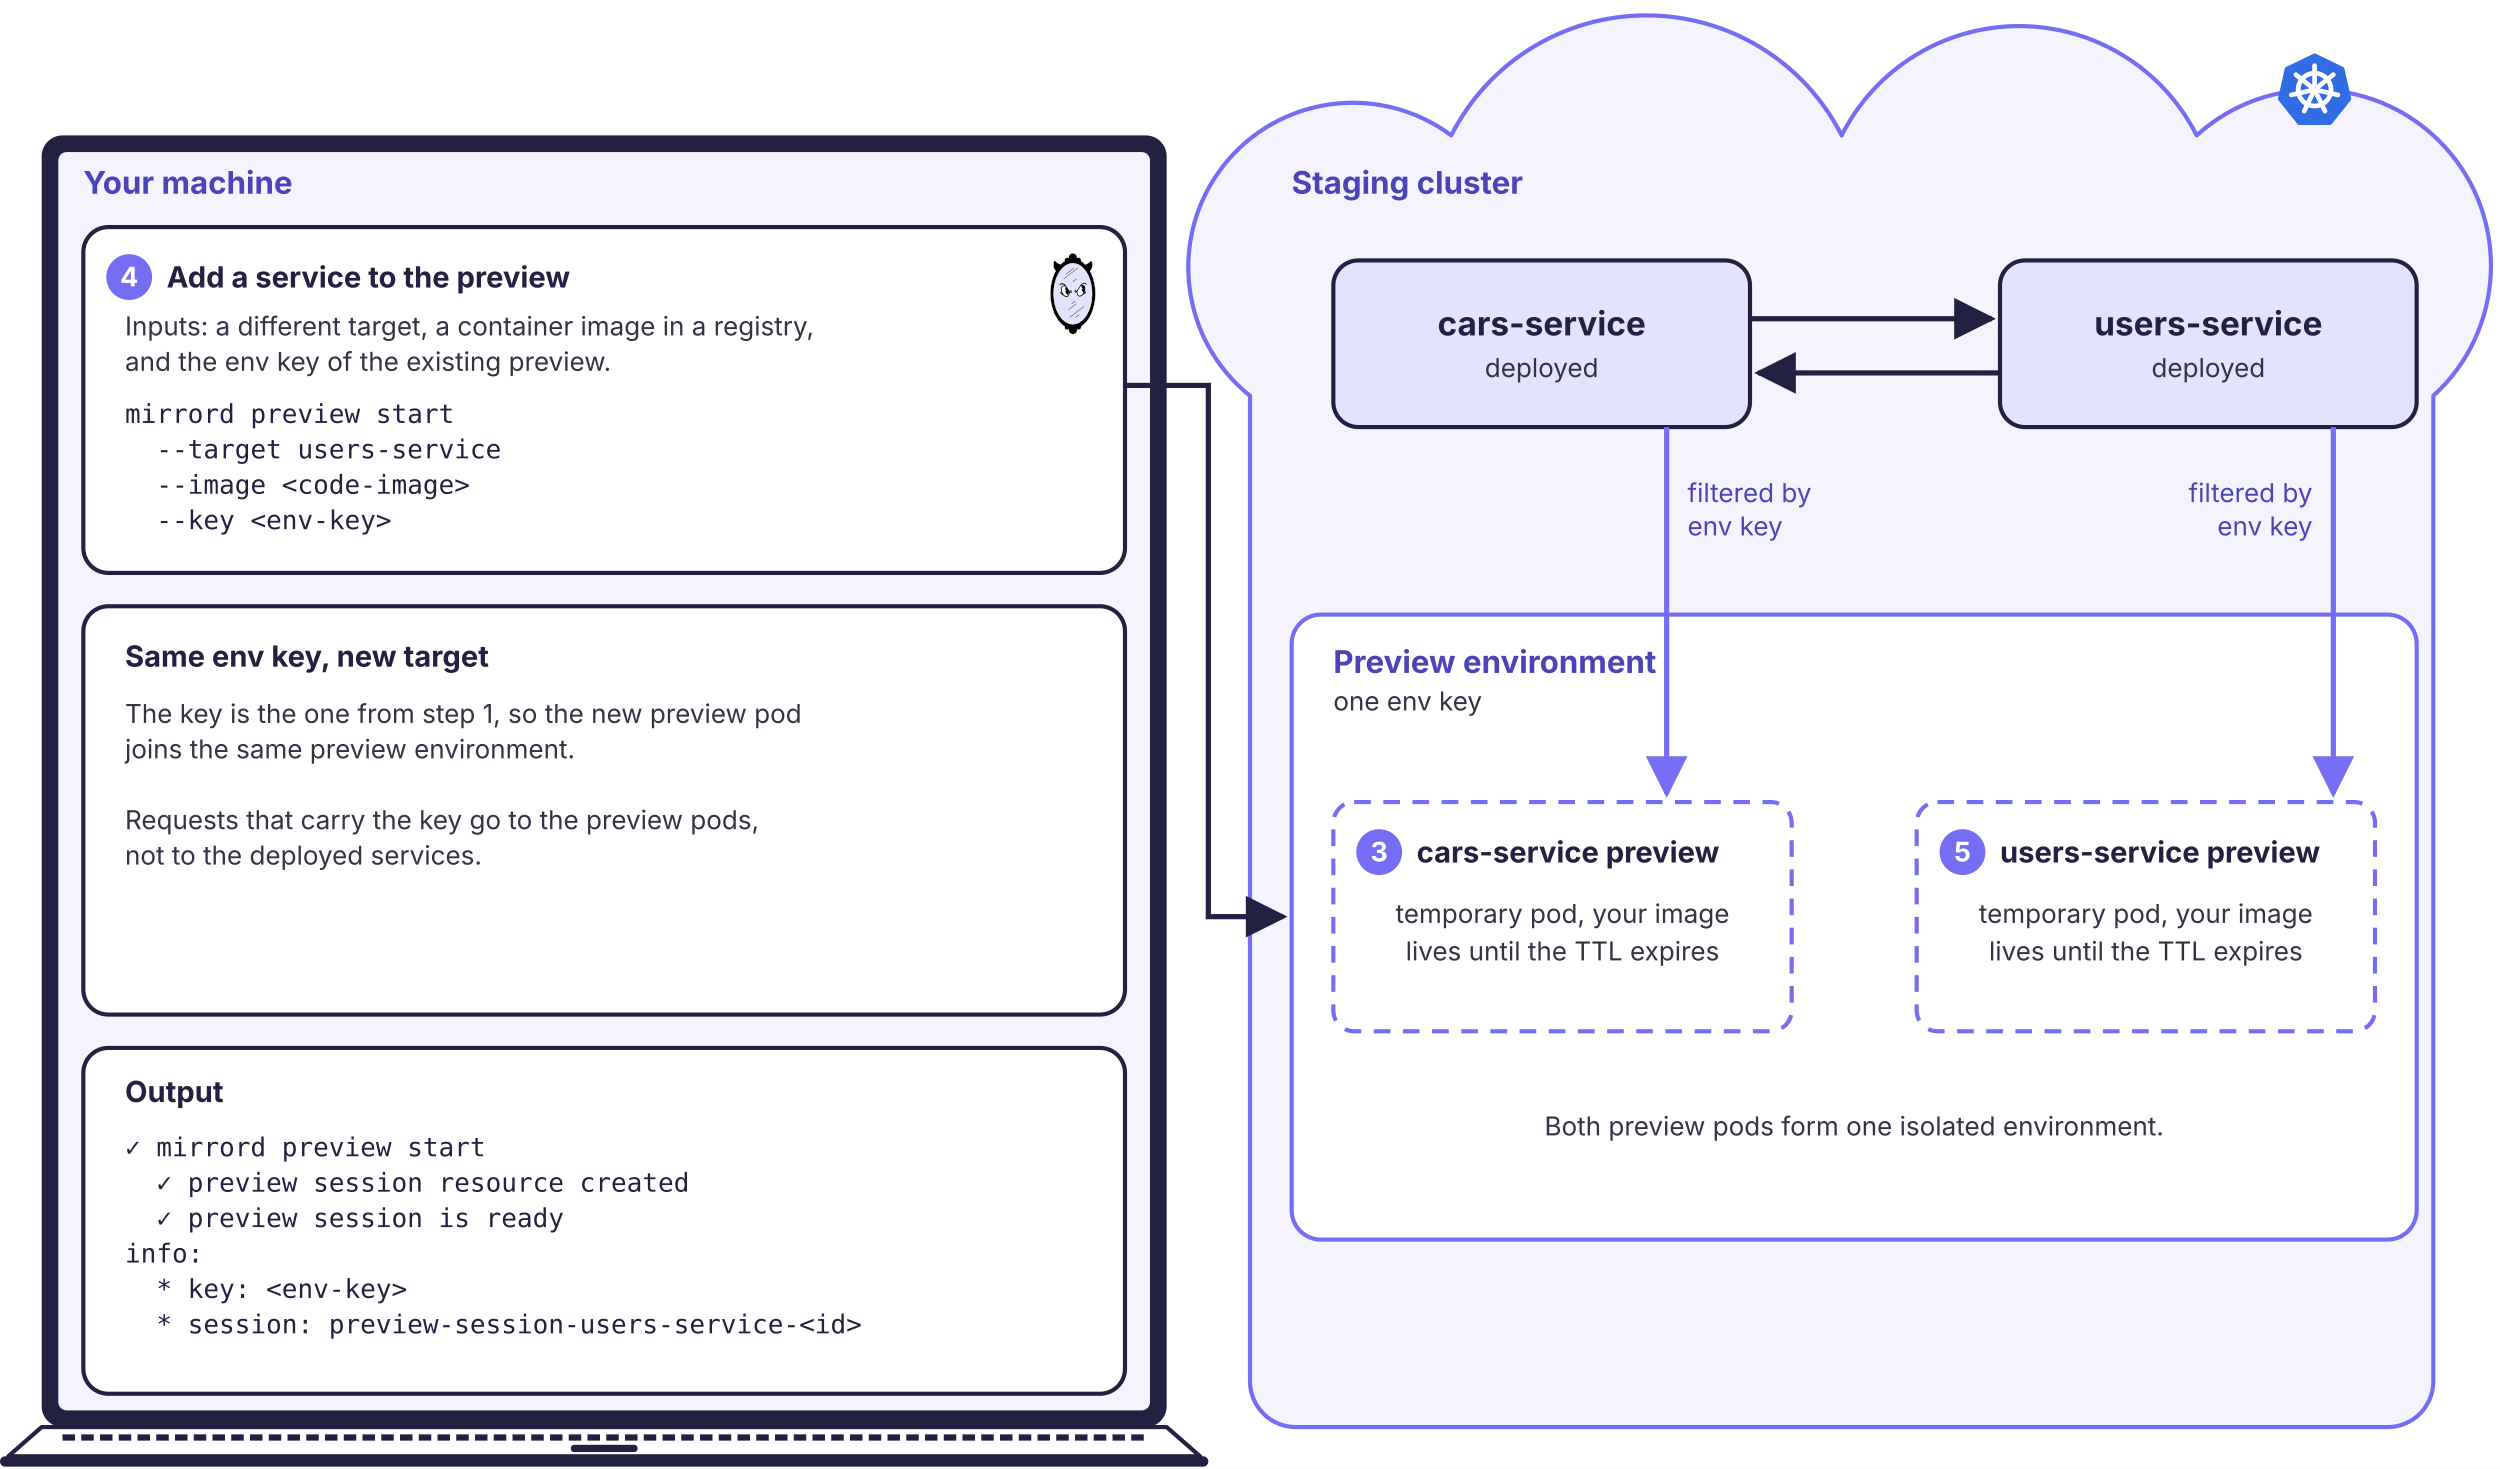
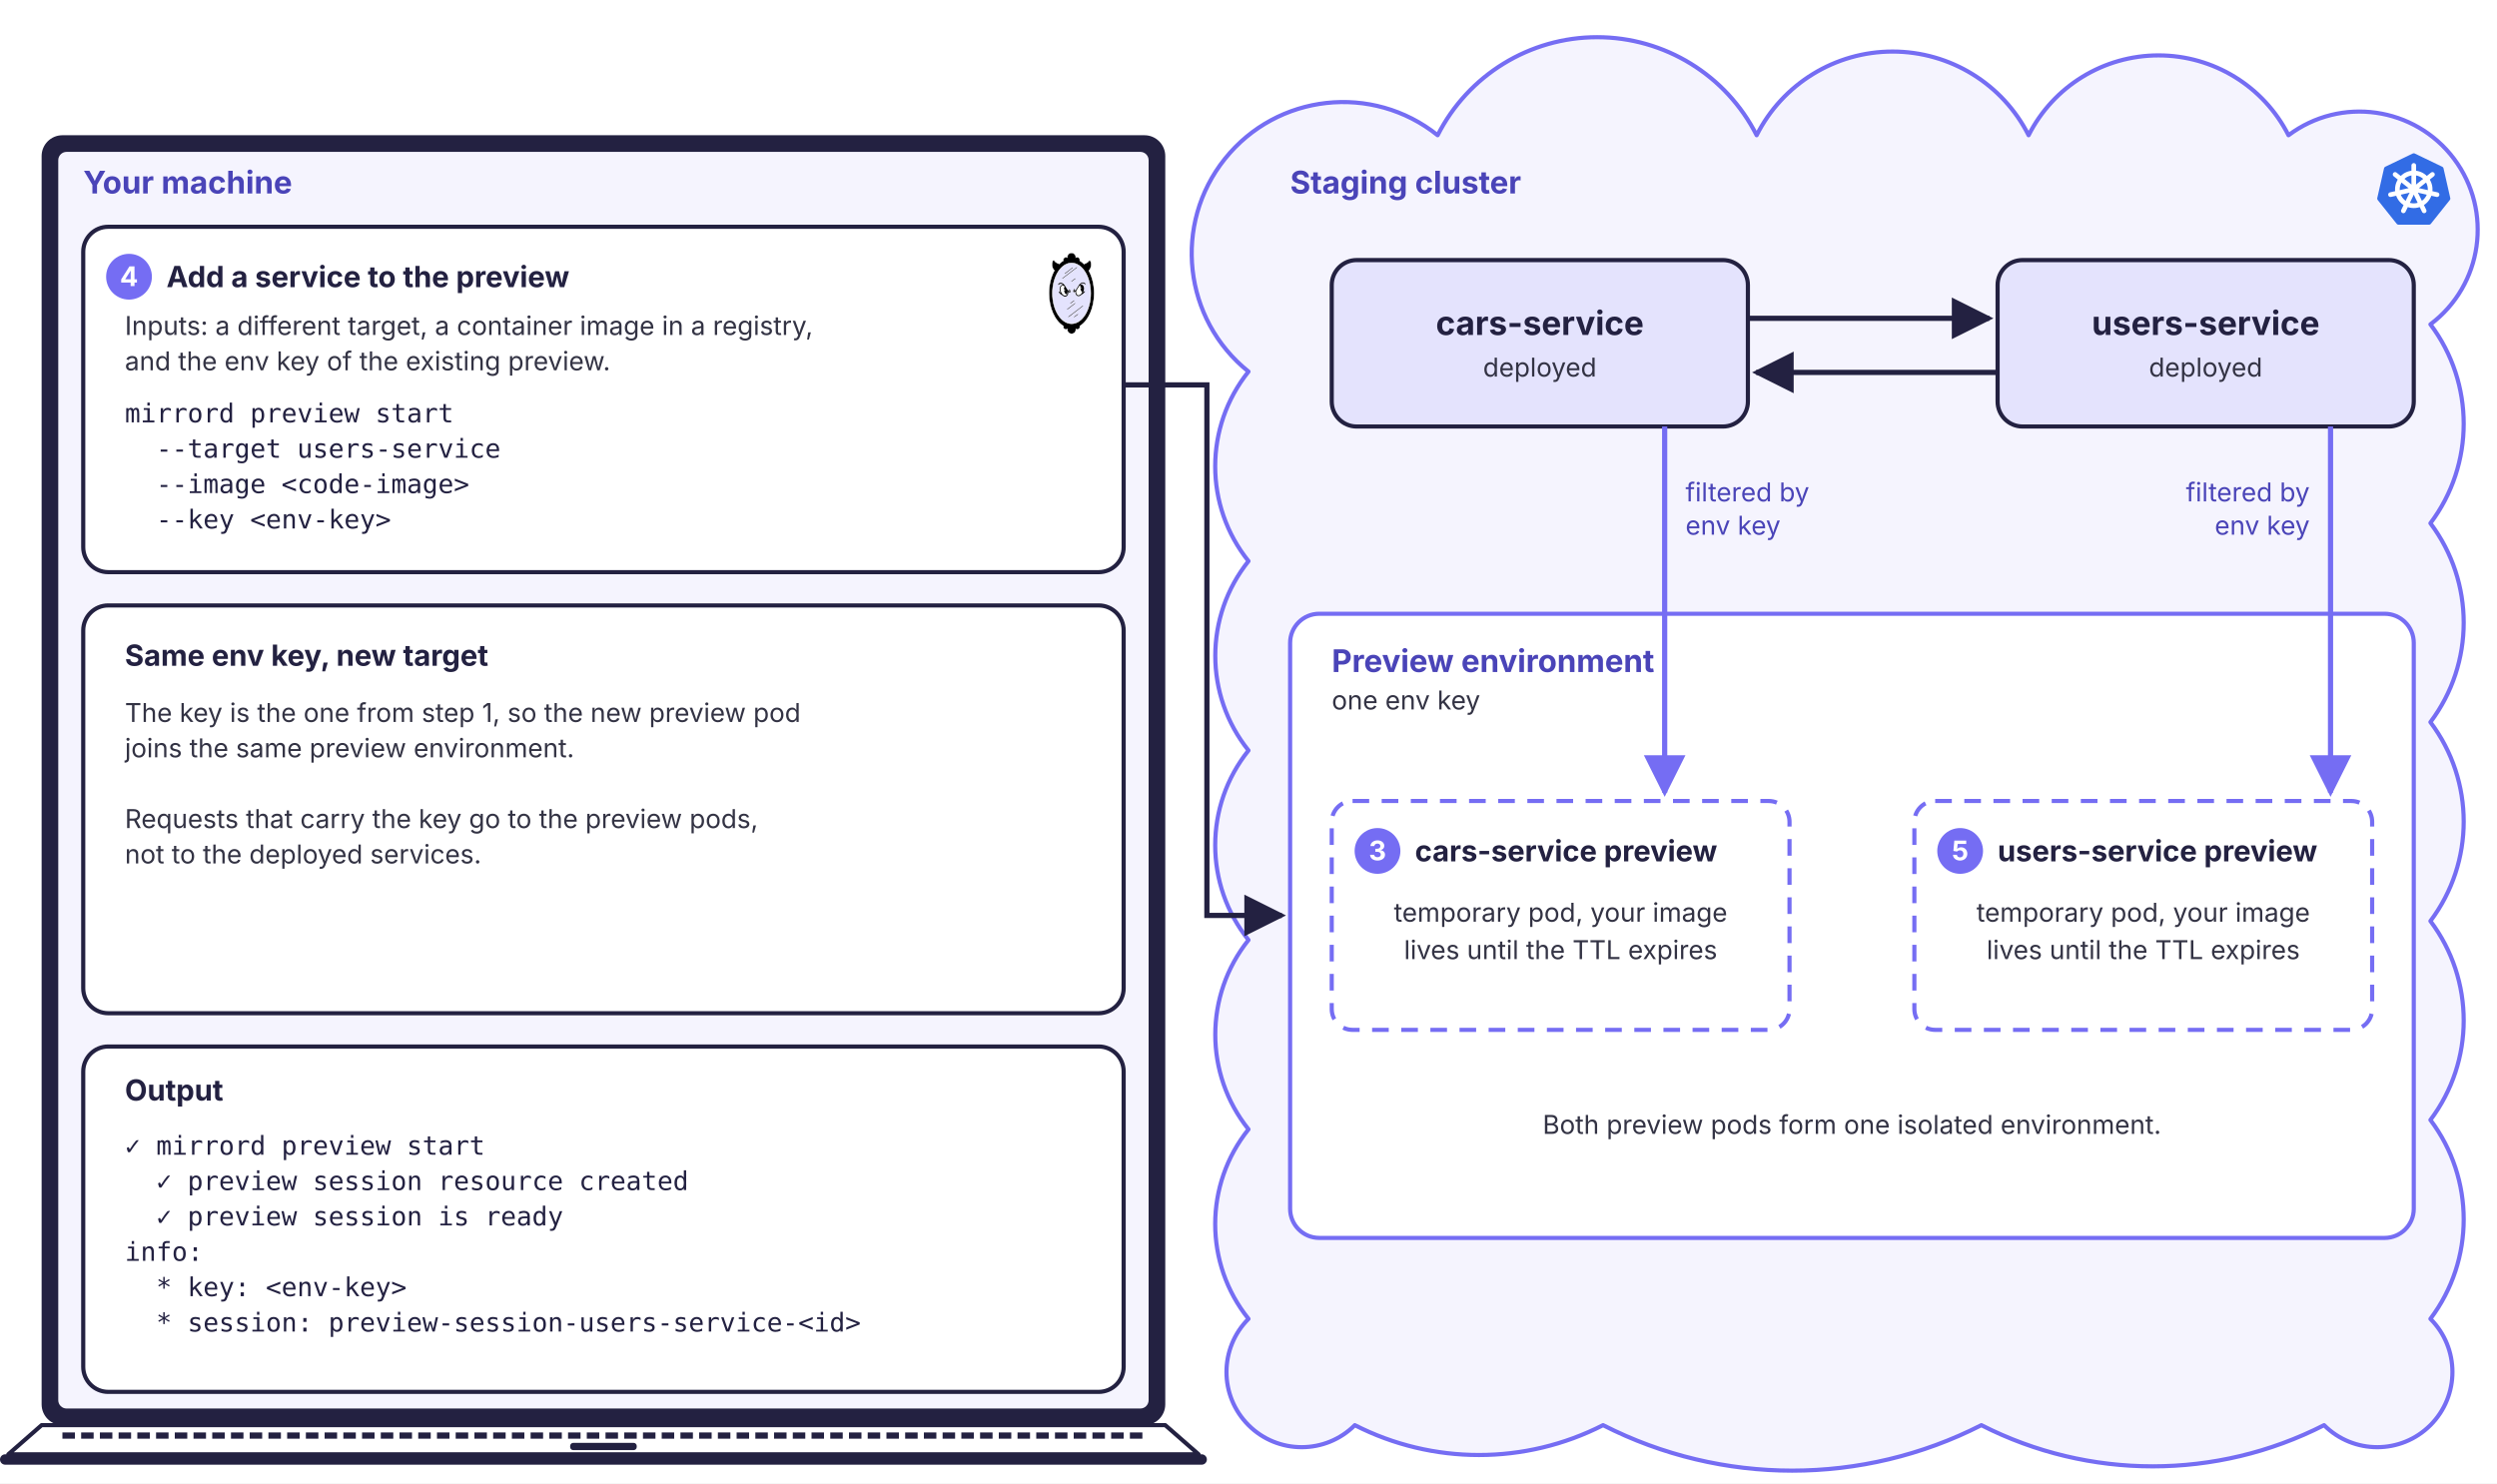
- <svg xmlns="http://www.w3.org/2000/svg" viewBox="0 -45 1200 705" width="1200" height="705" font-family="Inter, Helvetica, Arial, sans-serif" role="img" aria-labelledby="t d">
+ <svg xmlns="http://www.w3.org/2000/svg" viewBox="0 -45 1200 713" width="1200" height="713" font-family="Inter, Helvetica, Arial, sans-serif" role="img" aria-labelledby="t d">
  <defs>
    <marker id="arrow" viewBox="0 0 10 10" refX="9" refY="5" markerWidth="8" markerHeight="8" orient="auto-start-reverse">
      <path d="M0 0 L10 5 L0 10 z" fill="#232141" />
    </marker>
    <marker id="arrow-purple" viewBox="0 0 10 10" refX="9" refY="5" markerWidth="8" markerHeight="8" orient="auto-start-reverse">
      <path d="M0 0 L10 5 L0 10 z" fill="#756DF3" />
    </marker>
    <symbol id="k8s" viewBox="0 0 32 32">
      <polygon points="16.00,1.60 27.73,7.25 30.62,19.94 22.51,30.11 9.49,30.11 1.38,19.94 4.27,7.25" fill="#326CE5" stroke="#326CE5" stroke-width="2" stroke-linejoin="round" />
      <g fill="none" stroke="#ffffff" stroke-width="2" stroke-linecap="round">
        <circle cx="16" cy="16" r="7" />
        <line x1="16.00" y1="13.40" x2="16.00" y2="5.80" />
        <line x1="18.03" y1="14.38" x2="23.97" y2="9.64" />
        <line x1="18.53" y1="16.58" x2="25.94" y2="18.27" />
        <line x1="17.13" y1="18.34" x2="20.43" y2="25.19" />
        <line x1="14.87" y1="18.34" x2="11.57" y2="25.19" />
        <line x1="13.47" y1="16.58" x2="6.06" y2="18.27" />
        <line x1="13.97" y1="14.38" x2="8.03" y2="9.64" />
      </g>
      <circle cx="16" cy="16" r="2.4" fill="#ffffff" />
    </symbol>
    <symbol id="mirrord" viewBox="97 61 391 696">
      <path fill="#ffffff" d="M255.6,387c4.1,19.1-0.9,36.1-12,40.5c-8.2,3.2-17.8,0-26.5-8.2c-0.3-0.6-0.9-0.9-1.5-1.2c0,0,0,0-0.3-0.3 c-5.5-5.6-10.5-13.2-14-22c-4.7-11.5-6.1-23.2-4.4-33.5c1.8-9.4,6.1-16.1,12.8-18.8c5.5-2.3,12.5-1.5,19.3,2.6 c1.5,2.3,2.6,4.4,3.8,6.2c-4.1,2.6-6.4,10.3-6.4,20.3l3.2,1.8l11.1,6.5l-12.5,1.5h-0.9c0.3,1.2,0.3,2.3,0.6,3.5 c3.2,17.9,12,31.1,19,29.7c6.4-1.2,9.6-14.4,7.6-30.2C255.3,386.4,255.6,386.7,255.6,387z" />
      <path fill="#ffffff" d="M384,398.4c-3.2,6.8-7.3,12.3-12,17c0,0,0,0-0.3,0c-0.6,0.3-0.9,0.9-1.2,1.2c-8.7,7.9-18.4,11.5-26.5,8.2 c-11.1-4.7-16-21.4-12-40.5c1.5-1.8,3.2-3.8,4.7-5.6c5-6.5,9-13.2,12.8-20l1.2-2.1c1.2-1.8,2-3.8,3.2-5.6c1.2-2.1,2.6-4.4,4.4-7 c3.5-2.1,6.7-3.2,9.9-3.8c-2,4.7-2.3,10.3-2.3,15.3l3.2,1.8l11.1,6.5l-12.5,1.5h-0.9c0.3,1.2,0.3,2.3,0.6,3.8 C370.5,384.6,377.5,397,384,398.4z" />
      <path fill="#E4E3FD" d="M405,391.7c-1.5-1.2-3.8-0.9-5,0.6c-3.2,4.1-7,7.9-11.1,11.5c1.2-2.3,2.6-5,3.5-7.6 c5.3-12.6,6.7-25.8,4.7-37.3c-2.3-12-8.2-20.6-16.9-24.1c-4.1-1.8-8.8-2.1-13.7-1.2c4.4-4.4,10.2-8.5,17.5-10 c8.2-1.5,16.6,1.5,20.4,7.3c1.2,1.5,3.2,2.1,5,0.9c1.5-1.2,2-3.2,0.9-4.7c-5.5-8.2-16.6-12.3-27.4-10c-11.1,2.1-19.3,9.7-24.2,15.6 c-2,2.3-3.8,5-5.5,7.3c-2,2.9-3.5,5.6-5,8.2c-1.2,2.1-2.3,3.8-3.2,5.6l-1.2,2.1c-3.8,6.5-7.6,13.2-12.3,19.1 c-5.8,7.6-11.7,12.9-18.4,16.7c0.6-5,2-9.7,4.4-14.1c0.9-1.8,0.3-3.8-1.5-4.7c-1.7-0.9-3.8-0.3-4.7,1.5c-2.9,5.6-4.7,11.5-5.3,17.6 c0,0.9-0.3,3.5,1.5,5.6c1.2,1.2,2.3,1.8,4.1,1.8c1.5,0,2.9-0.3,4.4-1.5c2.6-1.5,5.3-3.2,7.9-5.3c-1.7,18.5,5,34.1,17.5,39.3 c2.9,1.2,5.8,1.8,8.8,1.8c8.5,0,17.5-4.4,25.4-12c11.4-6.2,21.6-14.4,29.5-24.7C406.7,395.2,406.4,392.8,405,391.7z M292.1,149.1 c90.1,0,163.6,116.6,163.6,259.6s-73.5,259.6-163.6,259.6c-90.4,0-163.6-116.6-163.6-259.6S201.9,149.1,292.1,149.1z M389.5,517.3 c0.9-0.6,0.9-1.8,0.3-2.3c-0.6-0.9-1.8-0.9-2.3-0.3l-122.5,93.7c-0.9,0.6-0.9,1.8-0.3,2.3c0.3,0.3,0.9,0.6,1.5,0.6 c0.3,0,0.9,0,1.2-0.3L389.5,517.3z M346.9,589c0.9-0.6,0.9-1.8,0.3-2.3c-0.6-0.9-1.8-0.9-2.3-0.3l-31.2,23.2 c-0.9,0.6-0.9,1.8-0.3,2.3c0.3,0.6,0.9,0.9,1.5,0.9c0.3,0,0.6-0.3,0.9-0.3L346.9,589z M338.2,189.1c0.9-0.6,0.9-1.8,0.3-2.3 c-0.6-0.9-1.8-0.9-2.3-0.3l-122.5,93.4c-0.9,0.6-0.9,1.8-0.3,2.3c0.3,0.3,0.9,0.6,1.5,0.6c0.3,0,0.9,0,0.9-0.3L338.2,189.1z M324.4,284.5c0.9-0.6,0.9-1.8,0.3-2.3c-0.6-0.9-1.7-0.9-2.3-0.3l-31.2,22.9c-0.9,0.6-0.9,1.8-0.3,2.3c0.3,0.6,0.9,0.6,1.5,0.6 c0.3,0,0.6,0,0.9-0.3L324.4,284.5z M322.7,495.9c0.9-0.6,0.9-1.8,0.3-2.3c-0.6-0.9-1.8-0.9-2.3-0.3l-66.2,50.8 c-0.9,0.6-0.9,1.8-0.3,2.3c0.3,0.3,0.9,0.6,1.5,0.6c0.3,0,0.6,0,0.9-0.3L322.7,495.9z M314.8,472.4c0.9-0.6,0.9-1.8,0.3-2.3 c-0.6-0.9-1.8-0.9-2.3-0.3L281.6,493c-0.9,0.6-0.9,1.8-0.3,2.3c0.3,0.6,0.9,0.9,1.5,0.9c0.3,0,0.9-0.3,0.9-0.3L314.8,472.4z M302.3,190.5c0.9-0.6,0.9-1.8,0.3-2.3c-0.6-0.9-1.7-0.9-2.3-0.3L234,239c-0.9,0.6-0.9,1.8-0.3,2.3c0.3,0.3,0.9,0.6,1.5,0.6 c0.3,0,0.9,0,1.2-0.3L302.3,190.5z M280.1,399.6c1.8-2.1,1.5-4.7,1.5-5.6c-0.6-6.2-2.3-12.3-5-17.9c-0.9-1.8-2.9-2.3-4.7-1.5 c-1.8,0.9-2.3,2.9-1.5,4.7c2.3,4.4,3.8,9.4,4.4,14.1c-6.4-3.8-12.5-9.4-18.4-16.7c-4.7-6.2-8.8-12.9-12.3-19.1l-1.5-2.3 c-1.2-1.8-2-3.8-3.2-5.6c-1.5-2.3-2.9-5.3-5-8.2c0,0,0,0,0-0.3c-1.5-2.3-3.5-5-5.5-7.3c-5-5.9-13.1-13.2-24.2-15.6 c-10.8-2.1-21.9,2.1-27.4,10c-1.2,1.5-0.6,3.8,0.9,4.7c1.5,1.2,3.8,0.6,4.7-0.9c4.1-5.9,12.5-8.8,20.4-7.3 c7.3,1.5,13.1,5.9,17.5,10c-4.7-0.9-9.3-0.3-13.7,1.2c-8.8,3.5-14.6,12-16.9,24.1c-2,11.5-0.3,24.7,4.7,37.3 c1.2,2.6,2.3,5.3,3.5,7.6c-4.1-3.5-7.9-7.3-11.1-11.5c-1.2-1.5-3.5-1.8-5-0.6c-1.5,1.2-1.8,3.5-0.6,5c8.2,10,18.4,18.5,29.5,24.7 c7.9,7.6,16.9,11.7,25.7,11.7c2.9,0,6.1-0.6,8.8-1.8c12.5-5.3,19-20.6,17.5-39.3c2.6,2.1,5,3.8,7.9,5.3c1.5,0.9,2.9,1.2,4.4,1.2 C277.8,401.4,279.2,400.8,280.1,399.6z" />
      <path d="M439.4,215.2c29.5,54,45.5,122.4,45.5,193.8c0,123.6-49,234.9-122.8,279.2c0.6,2.1,1.2,4.4,1.2,6.8 c0,12.3-10.2,22.6-22.5,22.6c-4.4,0-8.8-1.2-12.3-3.5c0.3,1.2,0.3,2.6,0.3,3.8c0,20.3-16.3,36.7-36.5,36.7s-36.5-16.4-36.5-36.7 c0-1.2,0-2.6,0.3-3.8c-3.5,2.3-7.9,3.5-12.3,3.5c-12.3,0-22.5-10-22.5-22.6c0-2.3,0.3-4.7,1.2-6.8C148.6,643.6,99.3,532.3,99.3,409 c0-71.9,16.3-140.9,46.4-195.3c-1.5-0.9-2.3-2.1-3.5-3.2c-9.9-11.2-15.5-26.4-16.9-42.6c-0.6-11.5,0.9-23.2,5-33.8 c0.6-1.8,2.6-6.8,7.6-7.3c5.3-0.6,8.5,3.8,11.4,7.9c1.2,1.5,2.3,2.9,2.9,3.8c5.5,5.3,12.5,9.7,21.6,13.8c4.4,2.1,9,3.8,13.4,5.3 c11.1-11.2,22.8-20.6,35-27.9c-0.6-2.3-1.2-4.4-1.2-6.8c0-12.3,10.2-22.6,22.5-22.6c4.4,0,8.8,1.2,12.3,3.5c0-1.2-0.3-2.6-0.3-3.8 c0-20.3,16.3-36.7,36.5-36.7c20.1,0,36.5,16.4,36.5,36.7c0,1.2,0,2.6-0.3,3.8c3.5-2.3,7.9-3.5,12.3-3.5c12.5,0,22.5,10.3,22.5,22.6 c0,2.3-0.3,4.7-1.2,6.8c12.5,7.6,24.8,17.3,36.2,29.1c4.7-1.5,9-3.2,13.7-5.3c9-4.1,16-8.5,21.6-13.8c0.9-0.9,2-2.3,2.9-3.8 c2.9-4.1,6.1-8.5,11.4-7.9c5,0.6,7,5.6,7.6,7.3c4.1,10.6,5.5,22.3,4.7,33.8c-1.2,15.9-7,31.4-16.9,42.6 C442.3,212.6,441.1,214,439.4,215.2z M455.7,409c0-143.3-73.5-259.6-163.6-259.6c-90.4,0-163.6,116.6-163.6,259.6 c0,143,73.5,259.6,163.6,259.6C382.5,668.6,455.7,552,455.7,409z" />
      <path fill="#ffffff" d="M292.4,756.6c-21.2,0-38.5-17.4-38.5-38.7c0-0.1,0-0.2,0-0.3c-3,1.3-6.5,2-10,2c-13.5,0-24.5-11-24.5-24.6 c0-2.2,0.2-4.2,0.7-5.9c-36.1-22.2-66.8-60.3-88.9-110.2C109,528.5,97.3,469.7,97.3,409c0-71.5,16.3-140.6,45.8-194.7 c-0.6-0.5-1.1-1-1.5-1.5c-0.3-0.3-0.5-0.6-0.8-0.8l-0.1-0.1c-9.7-10.9-15.9-26.4-17.4-43.7c-0.6-12.5,1.1-24.4,5.1-34.7 c0.8-2.3,3.2-7.9,9.2-8.6c6.5-0.7,10.4,4.7,13.2,8.7c1.1,1.4,2.2,2.8,2.9,3.7c5.3,5,11.9,9.2,20.9,13.3c3.5,1.7,7.6,3.3,12.1,4.8 c10.7-10.7,21.9-19.6,33.2-26.5c-0.5-1.9-0.9-3.7-0.9-5.8c0-13.3,11.2-24.6,24.5-24.6c3.5,0,6.9,0.7,10,2c0-0.1,0-0.2,0-0.3 c0-21.3,17.3-38.7,38.5-38.7c21.2,0,38.5,17.4,38.5,38.7c0,0.1,0,0.2,0,0.3c3-1.3,6.5-2,10-2c13.5,0,24.5,11,24.5,24.6 c0,2.2-0.2,4.2-0.7,5.9c12.2,7.6,23.8,16.9,34.3,27.6c3.7-1.2,7.6-2.7,12.3-4.8c9-4.1,15.7-8.4,21-13.4c0.7-0.7,1.8-2,2.6-3.4 l0.1-0.1c2.8-4,6.7-9.5,13.2-8.8c6,0.7,8.5,6.3,9.3,8.7c4,10.4,5.7,22.4,4.8,34.5c-1.2,16.6-7.5,32.4-17.2,43.5c-0.4,1-1.3,2-2.4,3 c29,53.9,44.9,122.4,44.9,193.3c0,60.9-11.7,119.7-33.9,170.2c-22,49.9-52.6,87.9-88.6,110c0.5,1.9,0.8,3.8,0.8,5.8 c0,13.3-11.2,24.6-24.5,24.6c-3.5,0-6.9-0.7-10-2c0,0.1,0,0.2,0,0.3C330.8,739.2,313.6,756.6,292.4,756.6z M259.4,709.5l-1.2,5 c-0.2,0.9-0.2,2.3-0.2,3.3c0,19.1,15.5,34.7,34.5,34.7s34.5-15.6,34.5-34.7c0-1.1,0-2.4-0.2-3.3l-1.2-5l4.3,2.9 c3.1,2.1,7,3.2,11.1,3.2c11.1,0,20.5-9.4,20.5-20.6c0-2.1-0.5-4.2-1.1-6.2l-0.4-1.5l1.3-0.8c72.9-43.8,121.8-155.3,121.8-277.5 c0-70.8-16.1-139.3-45.3-192.8l-0.9-1.6l1.5-1c1.6-1.1,2.3-2.2,2.4-2.5l0.1-0.4l0.3-0.3c9.3-10.4,15.2-25.5,16.4-41.4 c0.9-11.6-0.7-22.9-4.5-32.9c-0.6-1.7-2.3-5.6-6-6.1c-3.8-0.4-6.3,2.6-9.5,7c-0.9,1.5-2.1,3-3.2,4.1c-5.7,5.4-12.7,9.9-22.2,14.2 c-5.4,2.4-9.7,4-13.9,5.4l-1.2,0.4l-0.9-0.9c-10.9-11.3-23-21-35.8-28.8l-1.5-0.9l0.7-1.6c0.7-1.6,1-3.5,1-6 c0-11.4-9.2-20.6-20.5-20.6c-4.1,0-8.1,1.1-11.1,3.2l-4.3,2.9l1.2-5c0.2-0.9,0.2-2.3,0.2-3.3c0-19.1-15.5-34.7-34.5-34.7 c-19,0-34.5,15.6-34.5,34.7c0,0.5,0.1,1.1,0.1,1.7c0.1,0.7,0.2,1.4,0.2,2.1v3.8l-3.1-2.1c-3.1-2.1-7-3.2-11.1-3.2 c-11.1,0-20.5,9.4-20.5,20.6c0,1.9,0.4,3.6,0.9,5.6l0.5,2.1l-1.3,0.8c-11.8,7.1-23.5,16.4-34.6,27.6l-0.9,0.9l-1.2-0.4 c-5.1-1.7-9.7-3.5-13.6-5.4c-9.5-4.3-16.5-8.8-22.1-14.2l-0.2-0.2l-0.1-0.2c-0.5-0.8-1.7-2.2-2.8-3.6l-0.1-0.1 c-3.1-4.4-5.7-7.5-9.5-7.1c-3.7,0.4-5.4,4.3-5.9,6c-3.8,9.8-5.5,21.2-4.9,33c1.5,16.4,7.3,31.1,16.4,41.3c0.3,0.3,0.6,0.6,0.9,0.9 c0.7,0.8,1.4,1.5,2.2,2l1.6,1l-0.9,1.7c-29.7,53.8-46.1,122.8-46.1,194.3c0,121.9,49.2,233.4,122.4,277.5l1.5,0.9l-0.7,1.6 c-0.7,1.6-1,3.5-1,6c0,11.4,9.2,20.6,20.5,20.6c4.1,0,8.1-1.1,11.1-3.2L259.4,709.5z M292.1,670.6c-91.3,0-165.6-117.3-165.6-261.6 s74.3-261.6,165.6-261.6c91.3,0,165.6,117.3,165.6,261.6S383.4,670.6,292.1,670.6z M292.1,151.4c-89.1,0-161.6,115.5-161.6,257.6 c0,68.8,16.9,133.5,47.7,182.3c30.6,48.5,71,75.2,113.9,75.2c89.1,0,161.6-115.5,161.6-257.6C453.7,267,381.2,151.4,292.1,151.4z" />
      <path d="M344.9,586.3c0.9-0.6,1.7-0.3,2.3,0.3c0.6,0.9,0.3,1.8-0.3,2.3l-31.2,23.2c-0.3,0.3-0.6,0.3-0.9,0.3 c-0.6,0-1.2-0.3-1.5-0.9c-0.6-0.9-0.3-1.8,0.3-2.3L344.9,586.3z" />
      <path d="M372,415.5c4.4-4.4,8.5-10.3,12-17c-6.4-1.8-13.4-13.8-16.3-29.7c-0.3-1.2-0.6-2.3-0.6-3.8h0.9l12.5-1.5l-11.1-6.5 l-3.2-1.8c0-5,0.3-10.6,2.3-15.3c-3.2,0.6-6.7,1.8-9.9,3.8c-1.8,2.3-3.2,5-4.4,7c-1.2,2.1-2.3,3.8-3.2,5.6l-1.2,2.1 c-3.8,6.5-7.9,13.5-12.8,20c-1.5,2.1-3.2,3.8-4.7,5.6c-4.1,19.1,0.9,35.8,12,40.5c8.2,3.2,17.8-0.3,26.5-8.2 C370.8,416.3,371.4,415.8,372,415.5z M410.5,326.8c1.2,1.5,0.9,3.8-0.9,4.7c-1.5,1.2-3.8,0.9-5-0.9c-4.1-5.9-12.5-8.8-20.4-7.3 c-7.3,1.5-13.1,5.9-17.5,10c4.7-0.9,9.3-0.3,13.7,1.2c8.8,3.5,14.9,12,16.9,24.1c2,11.5,0.3,24.7-4.7,37.3 c-1.2,2.6-2.3,5.3-3.5,7.6c4.1-3.5,7.9-7.3,11.1-11.5c1.2-1.5,3.5-1.8,5-0.6c1.5,1.2,1.7,3.5,0.6,5c-8.2,10.3-18.4,18.5-29.5,24.7 c-7.9,7.6-16.9,12-25.4,12c-3.2,0-6.1-0.6-8.8-1.8c-12.5-5.3-19-20.6-17.5-39.3c-2.6,2.1-5.3,3.8-7.9,5.3c-1.5,0.9-3.2,1.5-4.4,1.5 c-1.5,0-2.9-0.6-4.1-1.8c-1.7-2.1-1.5-4.7-1.5-5.6c0.6-6.2,2.3-12,5.3-17.6c0.9-1.8,2.9-2.3,4.7-1.5c1.8,0.9,2.3,2.9,1.5,4.7 c-2.3,4.4-3.8,9.4-4.4,14.1c6.4-3.8,12.5-9.4,18.4-16.7c4.7-6.2,8.8-12.6,12.3-19.1l1.2-2.1c1.2-2.1,2.3-3.8,3.2-5.6 c1.5-2.3,2.9-5.3,5-8.2c1.8-2.3,3.5-5,5.5-7.3c5-5.9,13.4-13.2,24.2-15.6C393.9,314.5,405,318.6,410.5,326.8z" />
      <path d="M324.4,284.5l-31.5,23.2c-0.3,0.3-0.6,0.3-0.9,0.3c-0.6,0-1.2-0.3-1.5-0.6c-0.6-0.9-0.3-1.8,0.3-2.3l31.2-23.2 c0.9-0.6,1.7-0.3,2.3,0.3C325.6,282.7,325.3,283.9,324.4,284.5z" />
      <path d="M312.8,469.5c0.9-0.6,1.8-0.3,2.3,0.3c0.6,0.9,0.3,1.8-0.3,2.3l-31.2,23.2c-0.3,0.3-0.6,0.3-0.9,0.3 c-0.6,0-1.2-0.3-1.5-0.9c-0.6-0.9-0.3-1.8,0.3-2.3L312.8,469.5z" />
      <path d="M387.5,514.7c0.9-0.6,1.8-0.3,2.3,0.3c0.6,0.9,0.3,1.8-0.3,2.3L267,611c-0.3,0.3-0.6,0.3-1.2,0.3c-0.6,0-1.2-0.3-1.5-0.6 c-0.6-0.9-0.6-1.8,0.3-2.3L387.5,514.7z" />
      <path d="M320.7,493c0.9-0.6,1.8-0.3,2.3,0.3c0.6,0.9,0.6,1.8-0.3,2.3l-66.2,51.1c-0.3,0.3-0.6,0.3-0.9,0.3c-0.6,0-1.2-0.3-1.5-0.6 c-0.6-0.9-0.6-1.8,0.3-2.3L320.7,493z" />
      <path d="M300.2,187.9c0.9-0.6,1.7-0.3,2.3,0.3c0.6,0.9,0.6,1.8-0.3,2.3l-65.9,51.1c-0.3,0.3-0.6,0.3-1.2,0.3 c-0.6,0-0.9-0.3-1.5-0.6c-0.6-0.9-0.3-1.8,0.3-2.3L300.2,187.9z" />
      <path d="M213.6,279.8l122.5-93.7c0.6-0.6,1.8-0.3,2.3,0.3c0.6,0.9,0.3,1.8-0.3,2.3l-122.5,93.7c-0.3,0.3-0.6,0.3-0.9,0.3 c-0.6,0-1.2-0.3-1.5-0.6C212.7,281.6,212.7,280.4,213.6,279.8z" />
      <path d="M243.9,427.5c11.1-4.4,16-21.4,12-40.5c-0.3-0.3-0.6-0.6-0.9-0.9c2,15.9-1.2,29.1-7.6,30.2c-7.3,1.5-15.8-12-19-29.7 c-0.3-1.2-0.3-2.3-0.6-3.5h0.9l12.5-1.5l-11.1-6.5l-3.2-1.8c0-10,2.3-17.6,6.4-20.3c-1.2-2.1-2.3-4.1-3.8-6.2 c-7-4.1-13.7-5-19.3-2.6c-6.4,2.6-11.1,9.4-12.8,18.8c-1.8,10-0.3,22,4.4,33.5c3.5,8.8,8.5,16.4,14,22c0,0,0.3,0,0.3,0.3 c0.6,0.3,1.2,0.9,1.5,1.2C225.9,427.2,235.8,430.7,243.9,427.5z M204.9,319.1c11.1,2.1,19.3,9.7,24.2,15.6c2,2.3,3.8,5,5.5,7.3 c0,0,0,0,0,0.3c2,2.9,3.5,5.6,5,8.2c1.2,1.8,2,3.5,3.2,5.6l1.5,2.3c3.8,6.5,7.6,12.9,12.3,19.1c5.8,7.3,11.7,12.9,18.4,16.7 c-0.6-5-2-9.7-4.4-14.1c-0.9-1.8-0.3-3.8,1.5-4.7c1.8-0.9,3.8-0.3,4.7,1.5c2.9,5.6,4.7,11.5,5,17.9c0,0.9,0.3,3.5-1.5,5.6 c-1.2,1.2-2.6,1.8-4.1,1.8c-1.5,0-2.9-0.6-4.4-1.2c-2.6-1.5-5.3-3.2-7.9-5.3c1.7,18.5-5,34.1-17.5,39.3c-2.9,1.2-5.8,1.8-8.8,1.8 c-8.5,0-17.5-4.4-25.7-11.7c-11.4-6.2-21.6-14.7-29.5-24.7c-1.2-1.5-0.9-3.8,0.6-5c1.5-1.2,3.8-0.9,5,0.6c3.2,4.1,7,7.9,11.1,11.5 c-1.2-2.3-2.6-5-3.5-7.6c-5-12.6-6.7-25.8-4.7-37.3c2-12,8.2-20.6,16.9-24.1c4.1-1.8,8.8-2.1,13.7-1.2c-4.4-4.4-10.2-8.8-17.5-10 c-8.2-1.5-16.6,1.5-20.4,7.3c-1.2,1.5-3.2,2.1-4.7,0.9c-1.5-1.2-2-3.2-0.9-4.7C183,320.9,194.1,317.1,204.9,319.1z" />
    </symbol>
  </defs>
-   <rect x="0" y="-45" width="1200" height="705" fill="#ffffff" />
+   <rect x="0" y="-45" width="1200" height="713" fill="#ffffff" />
  <rect x="20" y="20" width="540" height="620" rx="10" fill="#232141" />
  <rect x="28" y="28" width="524" height="604" rx="4" fill="#F5F4FE" />
  <path d="M20 640 H560 L576 654 H4 Z" fill="#ffffff" stroke="#232141" stroke-width="2" stroke-linejoin="round" />
  <line x1="30" y1="645" x2="550" y2="645" stroke="#232141" stroke-width="3" stroke-dasharray="6 3" />
  <rect x="274" y="648.5" width="32" height="3.5" rx="1.5" fill="#232141" />
  <rect x="0" y="654" width="580" height="5" rx="2.5" fill="#232141" />
  <text x="40" y="48" font-size="15" font-weight="700" fill="#4a44b8">Your machine</text>
  <rect x="40" y="64" width="500" height="166" rx="12" fill="#ffffff" stroke="#232141" stroke-width="2" />
  <use href="#mirrord" x="504" y="76" width="22" height="40" />
  <circle cx="62" cy="88" r="11" fill="#756DF3" />
  <text x="62" y="92.5" font-size="13" font-weight="700" fill="#ffffff" text-anchor="middle">4</text>
  <text x="80" y="93" font-size="14" font-weight="700" fill="#232141">Add a service to the preview</text>
  <text x="60" y="116" font-size="12.5" fill="#333344" xml:space="preserve">Inputs: a different target, a container image in a registry,</text>
  <text x="60" y="133" font-size="12.5" fill="#333344" xml:space="preserve">and the env key of the existing preview.</text>
  <text x="60" y="158" font-size="12.5" font-family="Menlo, Consolas, monospace" fill="#232141" xml:space="preserve">mirrord preview start</text>
  <text x="60" y="175" font-size="12.5" font-family="Menlo, Consolas, monospace" fill="#232141" xml:space="preserve">  --target users-service</text>
  <text x="60" y="192" font-size="12.5" font-family="Menlo, Consolas, monospace" fill="#232141" xml:space="preserve">  --image &lt;code-image&gt;</text>
  <text x="60" y="209" font-size="12.5" font-family="Menlo, Consolas, monospace" fill="#232141" xml:space="preserve">  --key &lt;env-key&gt;</text>
  <rect x="40" y="246" width="500" height="196" rx="12" fill="#ffffff" stroke="#232141" stroke-width="2" />
  <text x="60" y="275" font-size="14" font-weight="700" fill="#232141">Same env key, new target</text>
  <text x="60" y="302" font-size="12.5" fill="#333344" xml:space="preserve">The key is the one from step 1, so the new preview pod</text>
  <text x="60" y="319" font-size="12.5" fill="#333344" xml:space="preserve">joins the same preview environment.</text>
  <text x="60" y="336" font-size="12.5" fill="#333344" xml:space="preserve" />
  <text x="60" y="353" font-size="12.5" fill="#333344" xml:space="preserve">Requests that carry the key go to the preview pods,</text>
  <text x="60" y="370" font-size="12.5" fill="#333344" xml:space="preserve">not to the deployed services.</text>
  <rect x="40" y="458" width="500" height="166" rx="12" fill="#ffffff" stroke="#232141" stroke-width="2" />
  <text x="60" y="484" font-size="14" font-weight="700" fill="#232141">Output</text>
  <text x="60" y="510" font-size="12.5" font-family="Menlo, Consolas, monospace" fill="#232141" xml:space="preserve">✓ mirrord preview start</text>
  <text x="60" y="527" font-size="12.5" font-family="Menlo, Consolas, monospace" fill="#232141" xml:space="preserve">  ✓ preview session resource created</text>
  <text x="60" y="544" font-size="12.5" font-family="Menlo, Consolas, monospace" fill="#232141" xml:space="preserve">  ✓ preview session is ready</text>
  <text x="60" y="561" font-size="12.5" font-family="Menlo, Consolas, monospace" fill="#232141" xml:space="preserve">info:</text>
  <text x="60" y="578" font-size="12.5" font-family="Menlo, Consolas, monospace" fill="#232141" xml:space="preserve">  * key: &lt;env-key&gt;</text>
  <text x="60" y="595" font-size="12.5" font-family="Menlo, Consolas, monospace" fill="#232141" xml:space="preserve">  * session: preview-session-users-service-&lt;id&gt;</text>
-   <path d="M622.0 640.0 A22 22 0 0 1 600.0 618.0 L600.0 145.0 A79.0 79.0 0 0 1 696.6 20.0 A105.0 105.0 0 0 1 884.0 20.0 A95.4 95.4 0 0 1 1054.4 20.0 A84.4 84.4 0 0 1 1168.0 145.0 L1168.0 618.0 A22 22 0 0 1 1146.0 640.0 Z" fill="#F5F4FE" stroke="#756DF3" stroke-width="2" stroke-linejoin="round" />
+   <path d="M600.0 588.9 A72.8 72.8 0 0 1 600.0 497.8 A72.8 72.8 0 0 1 600.0 406.8 A72.8 72.8 0 0 1 600.0 315.7 A72.8 72.8 0 0 1 600.0 224.7 A72.8 72.8 0 0 1 600.0 133.6 A72.7 72.7 0 0 1 690.9 20.0 A85.9 85.9 0 0 1 844.2 20.0 A73.2 73.2 0 0 1 974.9 20.0 A70.0 70.0 0 0 1 1099.8 20.0 A56.8 56.8 0 0 1 1168.0 110.9 A79.4 79.4 0 0 1 1168.0 206.5 A79.4 79.4 0 0 1 1168.0 302.1 A79.4 79.4 0 0 1 1168.0 397.7 A79.4 79.4 0 0 1 1168.0 493.3 A79.4 79.4 0 0 1 1168.0 588.9 A36.1 36.1 0 0 1 1116.9 640.0 A181.2 181.2 0 0 1 952.2 640.0 A199.9 199.9 0 0 1 770.4 640.0 A131.2 131.2 0 0 1 651.1 640.0 A36.1 36.1 0 0 1 600.0 588.9 Z" fill="#F5F4FE" stroke="#756DF3" stroke-width="2" stroke-linejoin="round" />
  <text x="620" y="48" font-size="15" font-weight="700" fill="#4a44b8">Staging cluster</text>
  <rect x="640" y="80" width="200" height="80" rx="12" fill="#E4E3FD" stroke="#232141" stroke-width="2" />
  <text x="740" y="116" font-size="16" font-weight="700" fill="#232141" text-anchor="middle">cars-service</text>
  <text x="740" y="136" font-size="12.5" fill="#333344" text-anchor="middle">deployed</text>
  <rect x="960" y="80" width="200" height="80" rx="12" fill="#E4E3FD" stroke="#232141" stroke-width="2" />
  <text x="1060" y="116" font-size="16" font-weight="700" fill="#232141" text-anchor="middle">users-service</text>
  <text x="1060" y="136" font-size="12.5" fill="#333344" text-anchor="middle">deployed</text>
  <line x1="840" y1="108" x2="956" y2="108" stroke="#232141" stroke-width="2.5" marker-end="url(#arrow)" />
  <line x1="960" y1="134" x2="844" y2="134" stroke="#232141" stroke-width="2.5" marker-end="url(#arrow)" />
  <rect x="620" y="250" width="540" height="300" rx="14" fill="#ffffff" stroke="#756DF3" stroke-width="2" />
  <text x="640" y="278" font-size="15" font-weight="700" fill="#4a44b8">Preview environment</text>
  <text x="640" y="296" font-size="12.5" fill="#333344">one env key</text>
  <line x1="800" y1="160" x2="800" y2="336" stroke="#756DF3" stroke-width="2.5" marker-end="url(#arrow-purple)" />
  <text x="810" y="196" font-size="12.5" fill="#4a44b8" text-anchor="start">filtered by</text>
  <text x="810" y="212" font-size="12.5" fill="#4a44b8" text-anchor="start">env key</text>
  <rect x="640" y="340" width="220" height="110" rx="10" fill="#ffffff" stroke="#756DF3" stroke-width="2" stroke-dasharray="8 6" />
  <circle cx="662" cy="364" r="11" fill="#756DF3" />
  <text x="662" y="368.5" font-size="13" font-weight="700" fill="#ffffff" text-anchor="middle">3</text>
  <text x="680" y="369" font-size="14" font-weight="700" fill="#232141">cars-service preview</text>
  <text x="750" y="398" font-size="12.5" fill="#333344" text-anchor="middle">temporary pod, your image</text>
  <text x="750" y="416" font-size="12.5" fill="#333344" text-anchor="middle">lives until the TTL expires</text>
  <line x1="1120" y1="160" x2="1120" y2="336" stroke="#756DF3" stroke-width="2.5" marker-end="url(#arrow-purple)" />
  <text x="1110" y="196" font-size="12.5" fill="#4a44b8" text-anchor="end">filtered by</text>
  <text x="1110" y="212" font-size="12.5" fill="#4a44b8" text-anchor="end">env key</text>
  <rect x="920" y="340" width="220" height="110" rx="10" fill="#ffffff" stroke="#756DF3" stroke-width="2" stroke-dasharray="8 6" />
  <circle cx="942" cy="364" r="11" fill="#756DF3" />
  <text x="942" y="368.5" font-size="13" font-weight="700" fill="#ffffff" text-anchor="middle">5</text>
  <text x="960" y="369" font-size="14" font-weight="700" fill="#232141">users-service preview</text>
  <text x="1030" y="398" font-size="12.5" fill="#333344" text-anchor="middle">temporary pod, your image</text>
  <text x="1030" y="416" font-size="12.5" fill="#333344" text-anchor="middle">lives until the TTL expires</text>
  <text x="890" y="500" font-size="12.5" fill="#333344" text-anchor="middle">Both preview pods form one isolated environment.</text>
  <polyline points="540,140 580,140 580,395 616,395" fill="none" stroke="#232141" stroke-width="2.5" marker-end="url(#arrow)" />
-   <use href="#k8s" x="1093" y="-20" width="36" height="36" />
+   <use href="#k8s" x="1142" y="28" width="36" height="36" />
</svg>
